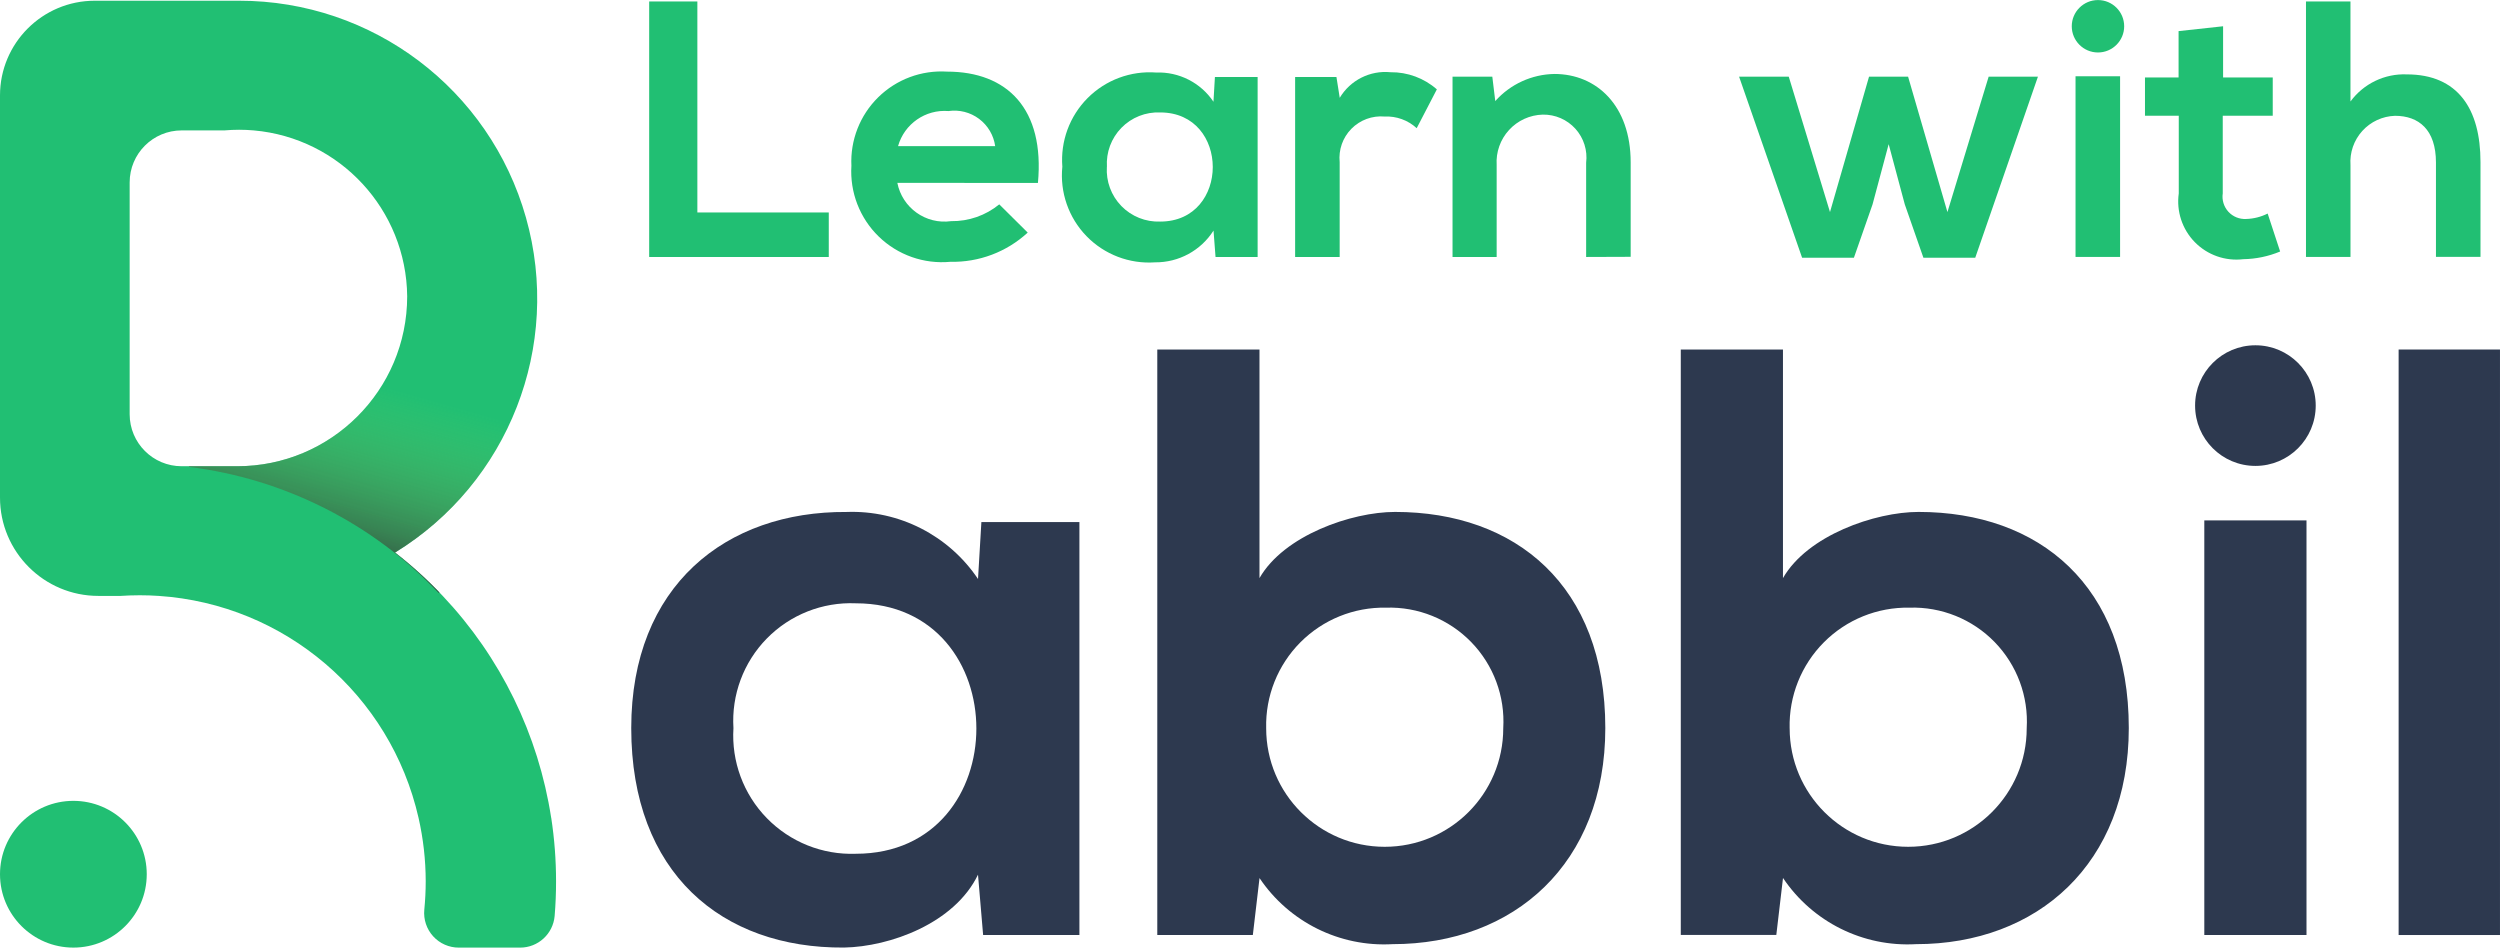
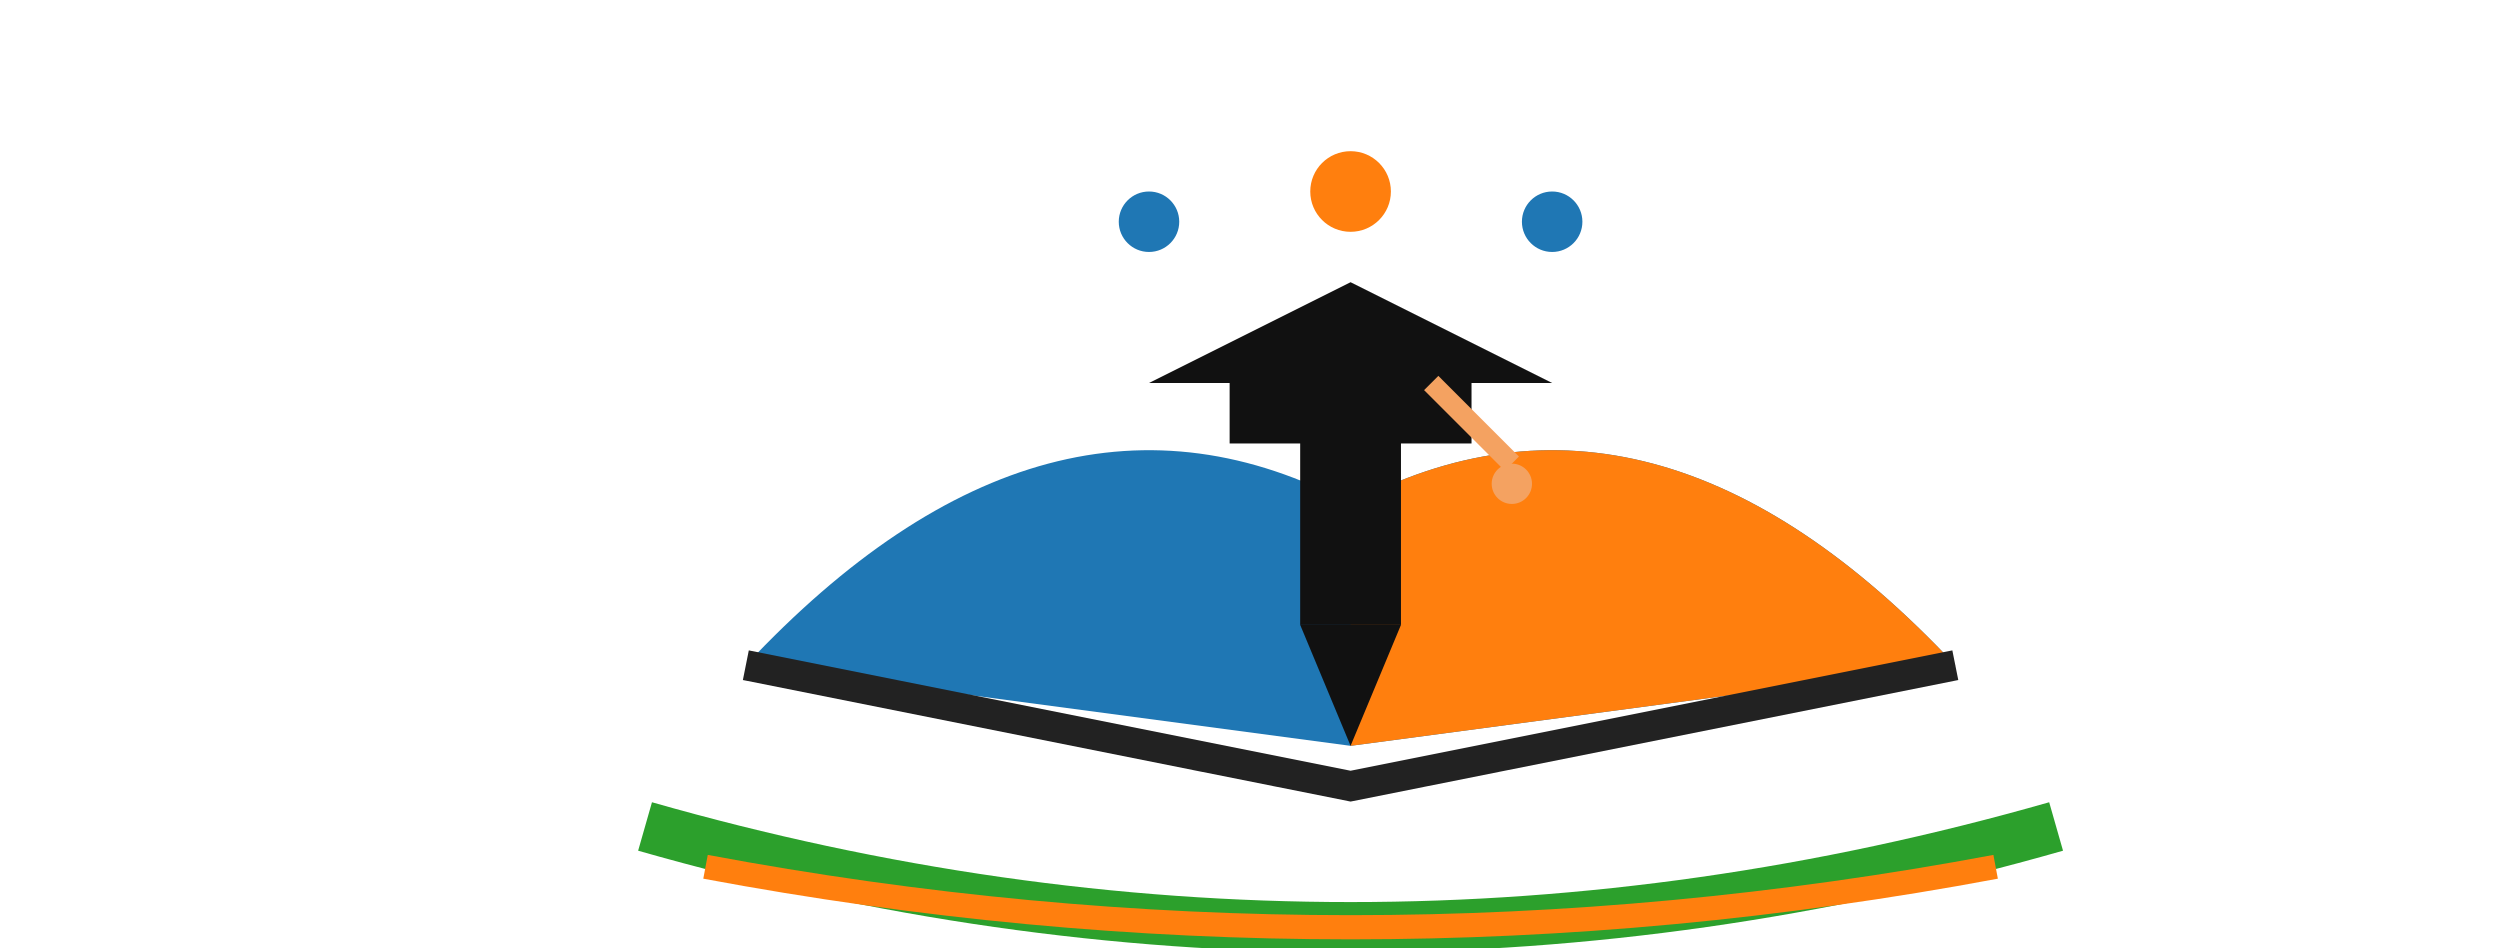
<svg xmlns="http://www.w3.org/2000/svg" width="124.021" height="47.01" viewBox="0 0 124.021 47.01">
-   <defs>
-     <clipPath id="clip-path">
-       <path id="Path_333" data-name="Path 333" d="M27.344,40.719a20.581,20.581,0,0,0-5.381-11.013A20.82,20.82,0,0,0,19.6,27.554,14.778,14.778,0,0,0,11.861.18H4.7A4.7,4.7,0,0,0,0,4.877V24.823a4.88,4.88,0,0,0,4.879,4.883H5.987c.147-.011.3-.017.445-.023s.334-.009.5-.009c.319,0,.635.011.942.032A14.19,14.19,0,0,1,20.764,40.719a14.279,14.279,0,0,1,.355,3.138c0,.478-.024.95-.07,1.414a1.718,1.718,0,0,0,1.714,1.883H25.8a1.719,1.719,0,0,0,1.715-1.572q.071-.851.07-1.722a20.808,20.808,0,0,0-.239-3.144ZM6.432,20.693V9.194a2.581,2.581,0,0,1,2.58-2.581h2.123c.239-.02.482-.032.726-.032s.486.011.725.032A8.347,8.347,0,0,1,20.2,14.847a8.433,8.433,0,0,1-8.437,8.426H9.012a2.58,2.58,0,0,1-2.58-2.58Z" transform="translate(0 -0.18)" fill="none" />
-     </clipPath>
-     <linearGradient id="linear-gradient" x1="0.348" y1="0.833" x2="0.919" y2="-0.38" gradientUnits="objectBoundingBox">
-       <stop offset="0" stop-color="#333" stop-opacity="0.812" />
-       <stop offset="0.13" stop-color="#475b3e" stop-opacity="0.6" />
-       <stop offset="0.57" stop-color="#82d15e" stop-opacity="0" />
-     </linearGradient>
-   </defs>
-   <g id="logo" transform="translate(0 0.01)">
-     <circle id="Ellipse_280" data-name="Ellipse 280" cx="3.64" cy="3.64" r="3.64" transform="translate(0 39.719)" fill="#21bf73" />
-     <path id="Path_331" data-name="Path 331" d="M27.344,40.719a20.581,20.581,0,0,0-5.381-11.013A20.82,20.82,0,0,0,19.6,27.554,14.778,14.778,0,0,0,11.861.18H4.7A4.7,4.7,0,0,0,0,4.877V24.823a4.88,4.88,0,0,0,4.879,4.883H5.987c.147-.011.3-.017.445-.023s.334-.009.5-.009c.319,0,.635.011.942.032A14.19,14.19,0,0,1,20.764,40.719a14.279,14.279,0,0,1,.355,3.138c0,.478-.024.95-.07,1.414a1.718,1.718,0,0,0,1.714,1.883H25.8a1.719,1.719,0,0,0,1.715-1.572q.071-.851.07-1.722a20.808,20.808,0,0,0-.239-3.144ZM6.432,20.693V9.194a2.581,2.581,0,0,1,2.58-2.581h2.123c.239-.02.482-.032.726-.032s.486.011.725.032A8.347,8.347,0,0,1,20.2,14.847a8.433,8.433,0,0,1-8.437,8.426H9.012a2.58,2.58,0,0,1-2.58-2.58Z" transform="translate(0 -0.154)" fill="#21bf73" />
-     <g id="Group_964" data-name="Group 964" transform="translate(0 0.026)" clip-path="url(#clip-path)">
-       <path id="Path_332" data-name="Path 332" d="M92.163,150.231c0,2.439-2.471,4.521-5.948,5.339a20.581,20.581,0,0,0-12.385-6.248c.7-2.721,4.513-4.8,9.108-4.8C88.033,144.52,92.163,147.077,92.163,150.231Z" transform="translate(-64.457 -126.196)" fill="url(#linear-gradient)" />
-     </g>
-     <path id="Path_334" data-name="Path 334" d="M264.014,200.467h4.863v20.485H264.1l-.254-2.992c-1.162,2.412-4.364,3.574-6.648,3.616-6.067.042-10.554-3.7-10.554-10.888,0-7.065,4.7-10.761,10.679-10.721a7.519,7.519,0,0,1,6.524,3.325Zm-12.3,10.223a5.869,5.869,0,0,0,6.067,6.233c7.979,0,7.979-12.425,0-12.425a5.834,5.834,0,0,0-6.067,6.192Z" transform="translate(-215.329 -174.579)" fill="#2d394f" />
-     <path id="Path_335" data-name="Path 335" d="M457.3,136.47v11.34c1.211-2.119,4.573-3.283,6.726-3.283,5.984,0,10.43,3.656,10.43,10.721,0,6.726-4.529,10.721-10.554,10.721a7.441,7.441,0,0,1-6.6-3.278l-.332,2.825H452.23V136.47Zm.332,18.789a5.88,5.88,0,1,0,11.761,0,5.65,5.65,0,0,0-5.819-5.983,5.837,5.837,0,0,0-5.942,5.976Z" transform="translate(-394.819 -119.141)" fill="#2d394f" />
-     <path id="Path_336" data-name="Path 336" d="M661.879,136.47v11.34c1.211-2.119,4.573-3.283,6.726-3.283,5.983,0,10.43,3.656,10.43,10.721,0,6.726-4.529,10.721-10.554,10.721a7.44,7.44,0,0,1-6.6-3.283l-.332,2.825H656.81V136.47Zm.332,18.789a5.88,5.88,0,1,0,11.76,0,5.65,5.65,0,0,0-5.818-5.983,5.839,5.839,0,0,0-5.943,5.976Z" transform="translate(-573.429 -119.141)" fill="#2d394f" />
-     <path id="Path_337" data-name="Path 337" d="M863.765,138.044a2.992,2.992,0,1,1-2.993-2.993,2.992,2.992,0,0,1,2.993,2.993Zm-5.527,5.693v20.57h5.07v-20.57Z" transform="translate(-748.886 -117.932)" fill="#2d394f" />
-     <path id="Path_338" data-name="Path 338" d="M942.348,136.47v29.046H937.32V136.47Z" transform="translate(-818.328 -119.141)" fill="#2d394f" />
-     <path id="Path_339" data-name="Path 339" d="M256.06.46V10.927h6.519v2.209H253.67V.46Z" transform="translate(-221.465 -0.397)" fill="#21bf73" />
-     <path id="Path_340" data-name="Path 340" d="M335,33.418a2.38,2.38,0,0,0,2.666,1.9,3.683,3.683,0,0,0,2.39-.833l1.411,1.4a5.479,5.479,0,0,1-3.839,1.45,4.5,4.5,0,0,1-4.907-4.763,4.467,4.467,0,0,1,4.744-4.672c2.989,0,4.853,1.847,4.509,5.523Zm4.853-1.823a2.045,2.045,0,0,0-2.318-1.739,2.4,2.4,0,0,0-2.5,1.739Z" transform="translate(-290.484 -24.357)" fill="#21bf73" />
-     <path id="Path_341" data-name="Path 341" d="M422.714,28.465h2.119v8.928h-2.088l-.1-1.31a3.4,3.4,0,0,1-2.9,1.575,4.319,4.319,0,0,1-4.6-4.744,4.346,4.346,0,0,1,4.653-4.672,3.278,3.278,0,0,1,2.844,1.449Zm-5.36,4.454A2.556,2.556,0,0,0,420,35.636c3.477,0,3.477-5.414,0-5.414a2.541,2.541,0,0,0-2.643,2.7Z" transform="translate(-362.444 -24.654)" fill="#21bf73" />
-     <path id="Path_342" data-name="Path 342" d="M508.186,28.37l.163,1.032a2.634,2.634,0,0,1,2.518-1.27,3.422,3.422,0,0,1,2.3.85l-1,1.926a2.2,2.2,0,0,0-1.593-.578,2.061,2.061,0,0,0-2.228,2.264V37.3h-2.21V28.37Z" transform="translate(-441.887 -24.559)" fill="#21bf73" />
-     <path id="Path_343" data-name="Path 343" d="M574.248,37.924V33.252a2.129,2.129,0,0,0-2.152-2.39,2.353,2.353,0,0,0-2.287,2.5v4.563H567.62V28.979h1.973l.147,1.211a4.019,4.019,0,0,1,2.932-1.345c2.1,0,3.785,1.575,3.785,4.382v4.689Z" transform="translate(-495.562 -25.186)" fill="#21bf73" />
-     <path id="Path_344" data-name="Path 344" d="M687.974,29.85l1.952,6.718,2.045-6.718h2.445l-3.11,8.982h-2.572l-.923-2.645-.8-2.988-.8,2.988-.924,2.645h-2.571L679.59,29.85h2.464l2.046,6.718,1.937-6.718Z" transform="translate(-593.317 -26.057)" fill="#21bf73" />
-     <path id="Path_345" data-name="Path 345" d="M812.138,1.291a1.3,1.3,0,1,1-1.3-1.3A1.3,1.3,0,0,1,812.138,1.291Zm-2.413,2.479v8.965h2.21V3.771Z" transform="translate(-706.761 0.002)" fill="#21bf73" />
-     <path id="Path_346" data-name="Path 346" d="M842.075,10.16V12.7h2.463v1.9h-2.48v3.85a1.11,1.11,0,0,0,1.16,1.27,2.529,2.529,0,0,0,1.068-.269l.619,1.883a4.951,4.951,0,0,1-1.829.381,2.884,2.884,0,0,1-3.2-3.261V14.6H838.2v-1.9h1.667v-2.3Z" transform="translate(-731.791 -8.867)" fill="#21bf73" />
-     <path id="Path_347" data-name="Path 347" d="M903.327.46V5.422a3.3,3.3,0,0,1,2.793-1.345c2.54,0,3.657,1.72,3.657,4.346v4.708h-2.209V8.45c0-1.63-.851-2.318-2.031-2.318a2.287,2.287,0,0,0-2.209,2.445v4.557H901.12V.46Z" transform="translate(-786.724 -0.397)" fill="#21bf73" />
+   <g transform="translate(27,5)">
+     <path d="M10 28 Q25 12 40 20 Q55 12 70 28 L40 32 Z" fill="#1f77b4" />
+     <path d="M40 20 Q55 12 70 28 L40 32 Z" fill="#ff7f0e" />
+     <path d="M10 28 L40 34 L70 28" stroke="#222" stroke-width="1.5" fill="none" />
+     <rect x="37.5" y="14" width="5" height="12" fill="#111" />
+     <polygon points="37.5,26 42.5,26 40,32" fill="#111" />
+     <polygon points="30,14 50,14 40,9" fill="#111" />
+     <rect x="34" y="14" width="12" height="3" fill="#111" />
+     <line x1="44" y1="14" x2="48" y2="18" stroke="#f4a261" stroke-width="1" />
+     <circle cx="48" cy="19" r="1" fill="#f4a261" />
+     <circle cx="30" cy="6" r="1.5" fill="#1f77b4" />
+     <circle cx="40" cy="4.5" r="2" fill="#ff7f0e" />
+     <circle cx="50" cy="6" r="1.5" fill="#1f77b4" />
+     <path d="M5 36 Q40 46 75 36" stroke="#2ca02c" stroke-width="2.5" fill="none" />
+     <path d="M8 38 Q40 44 72 38" stroke="#ff7f0e" stroke-width="1.2" fill="none" />
  </g>
</svg>
